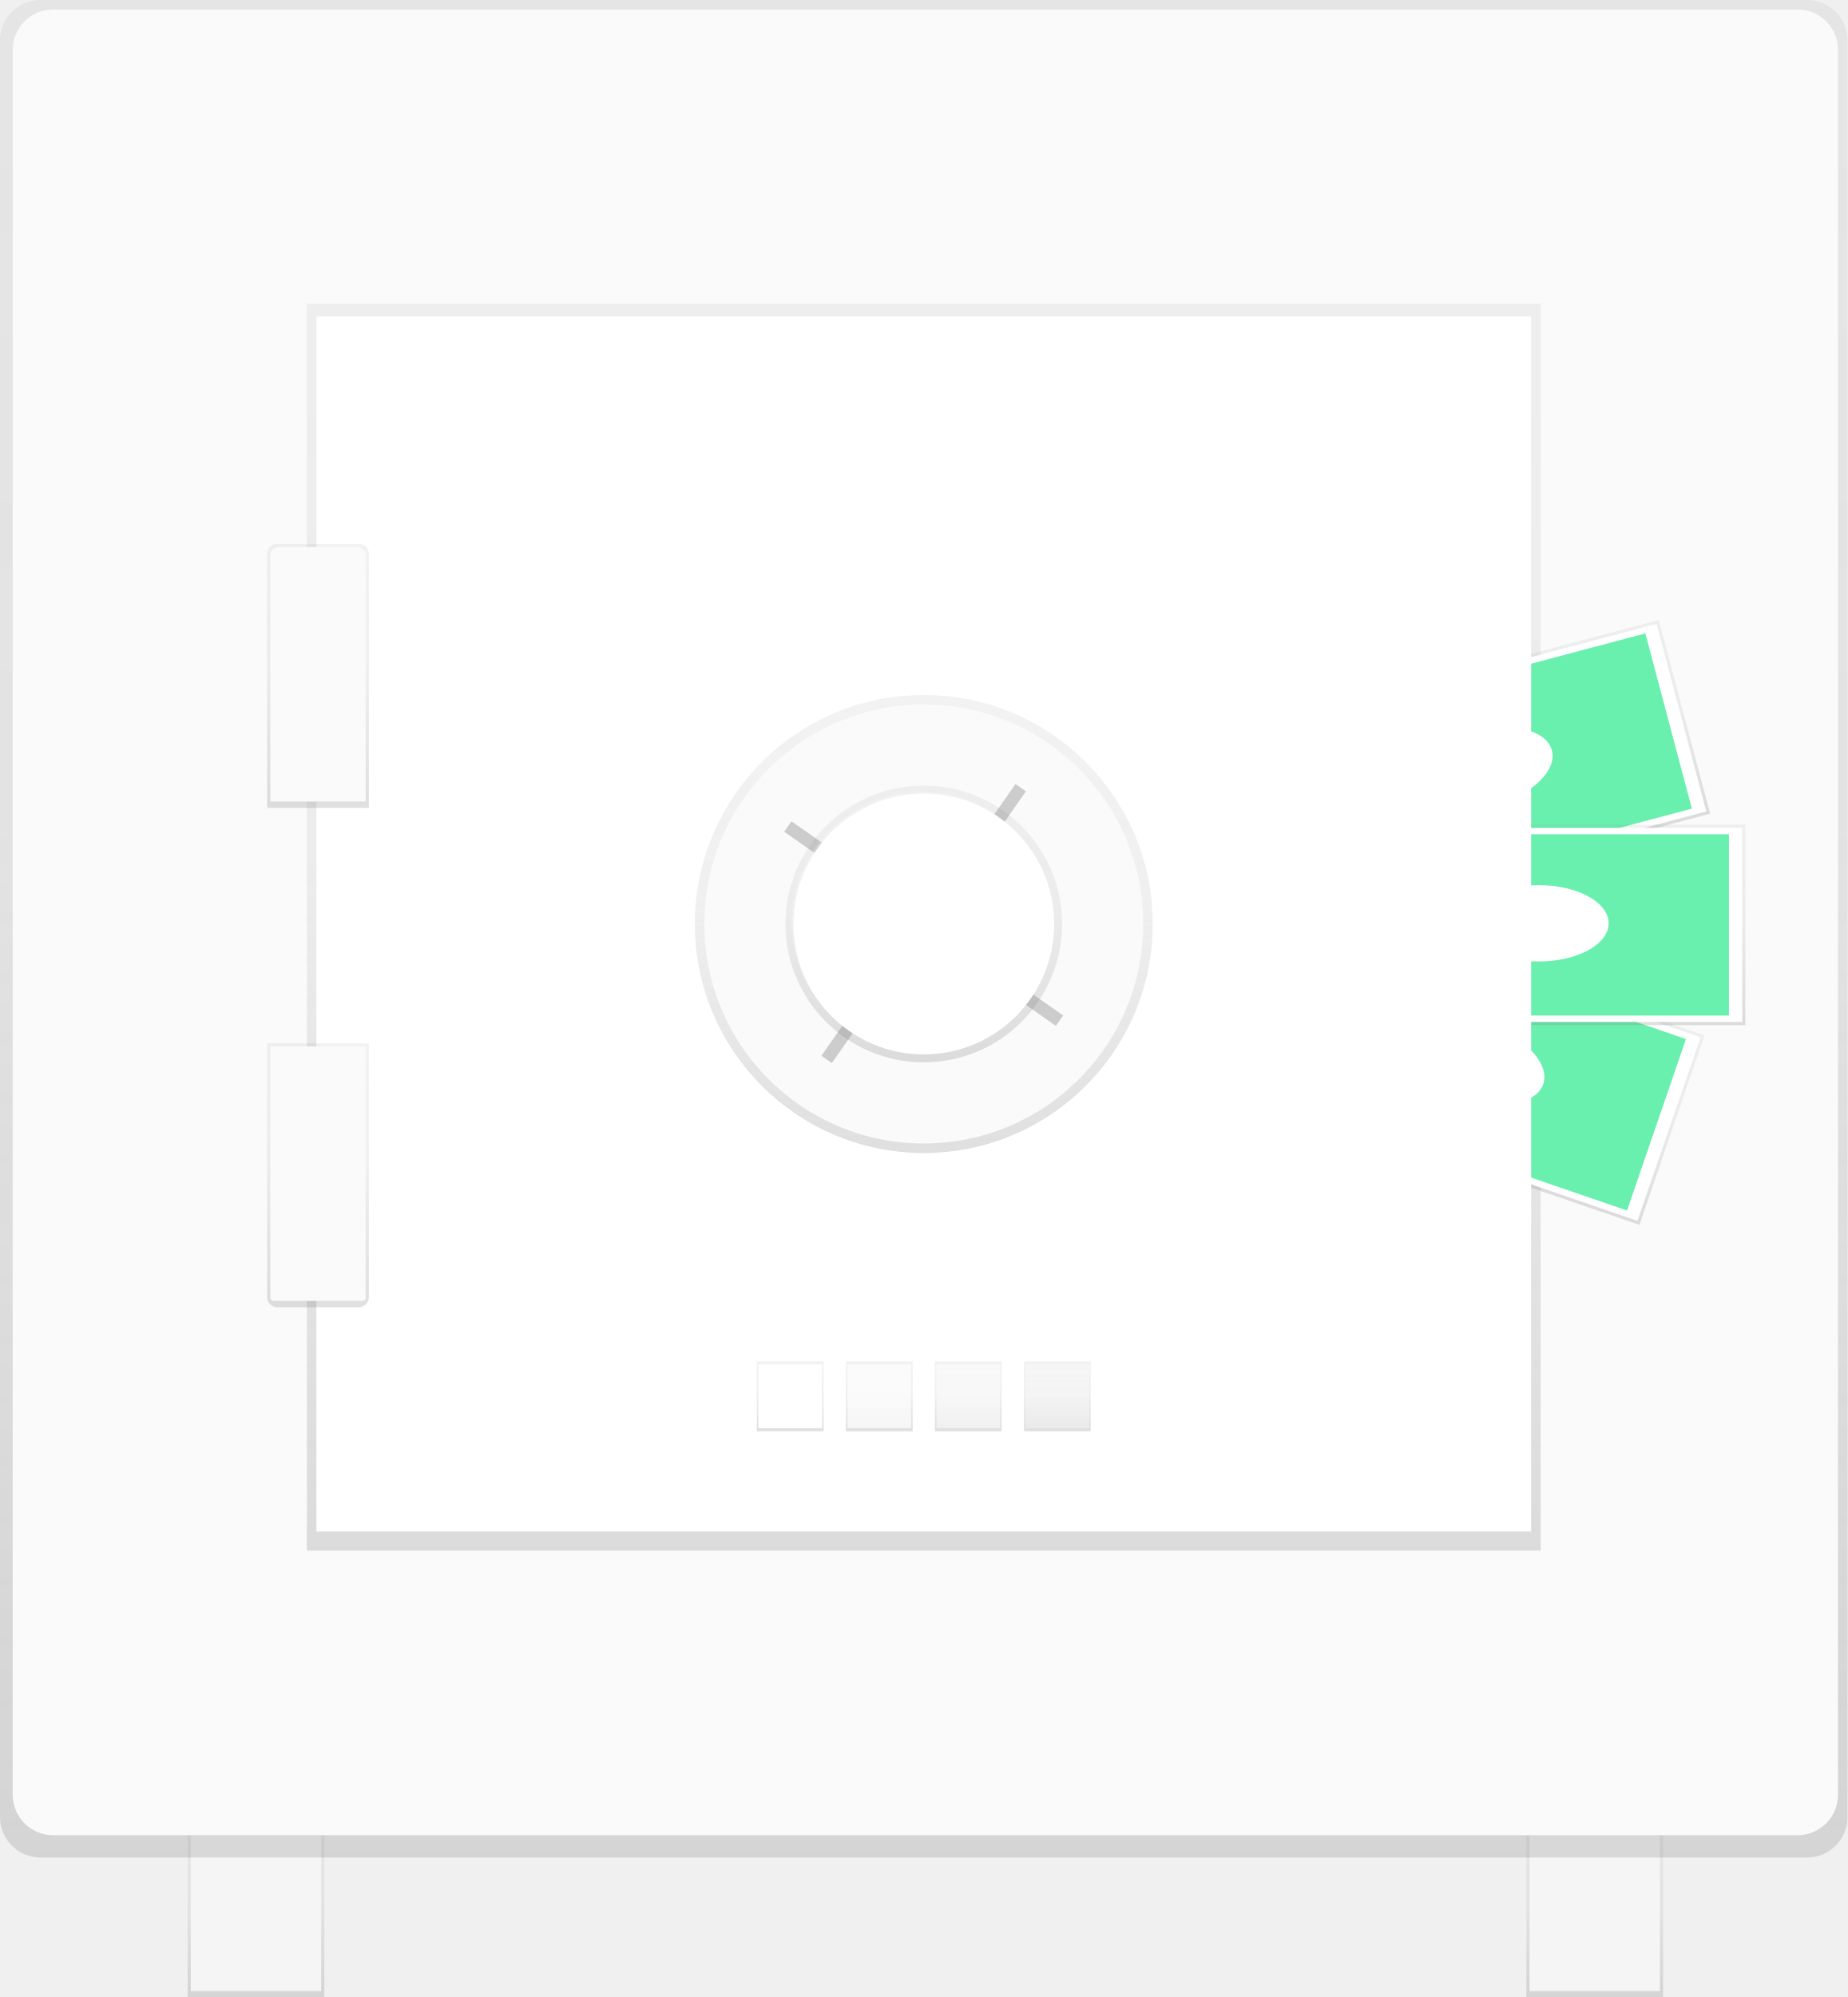
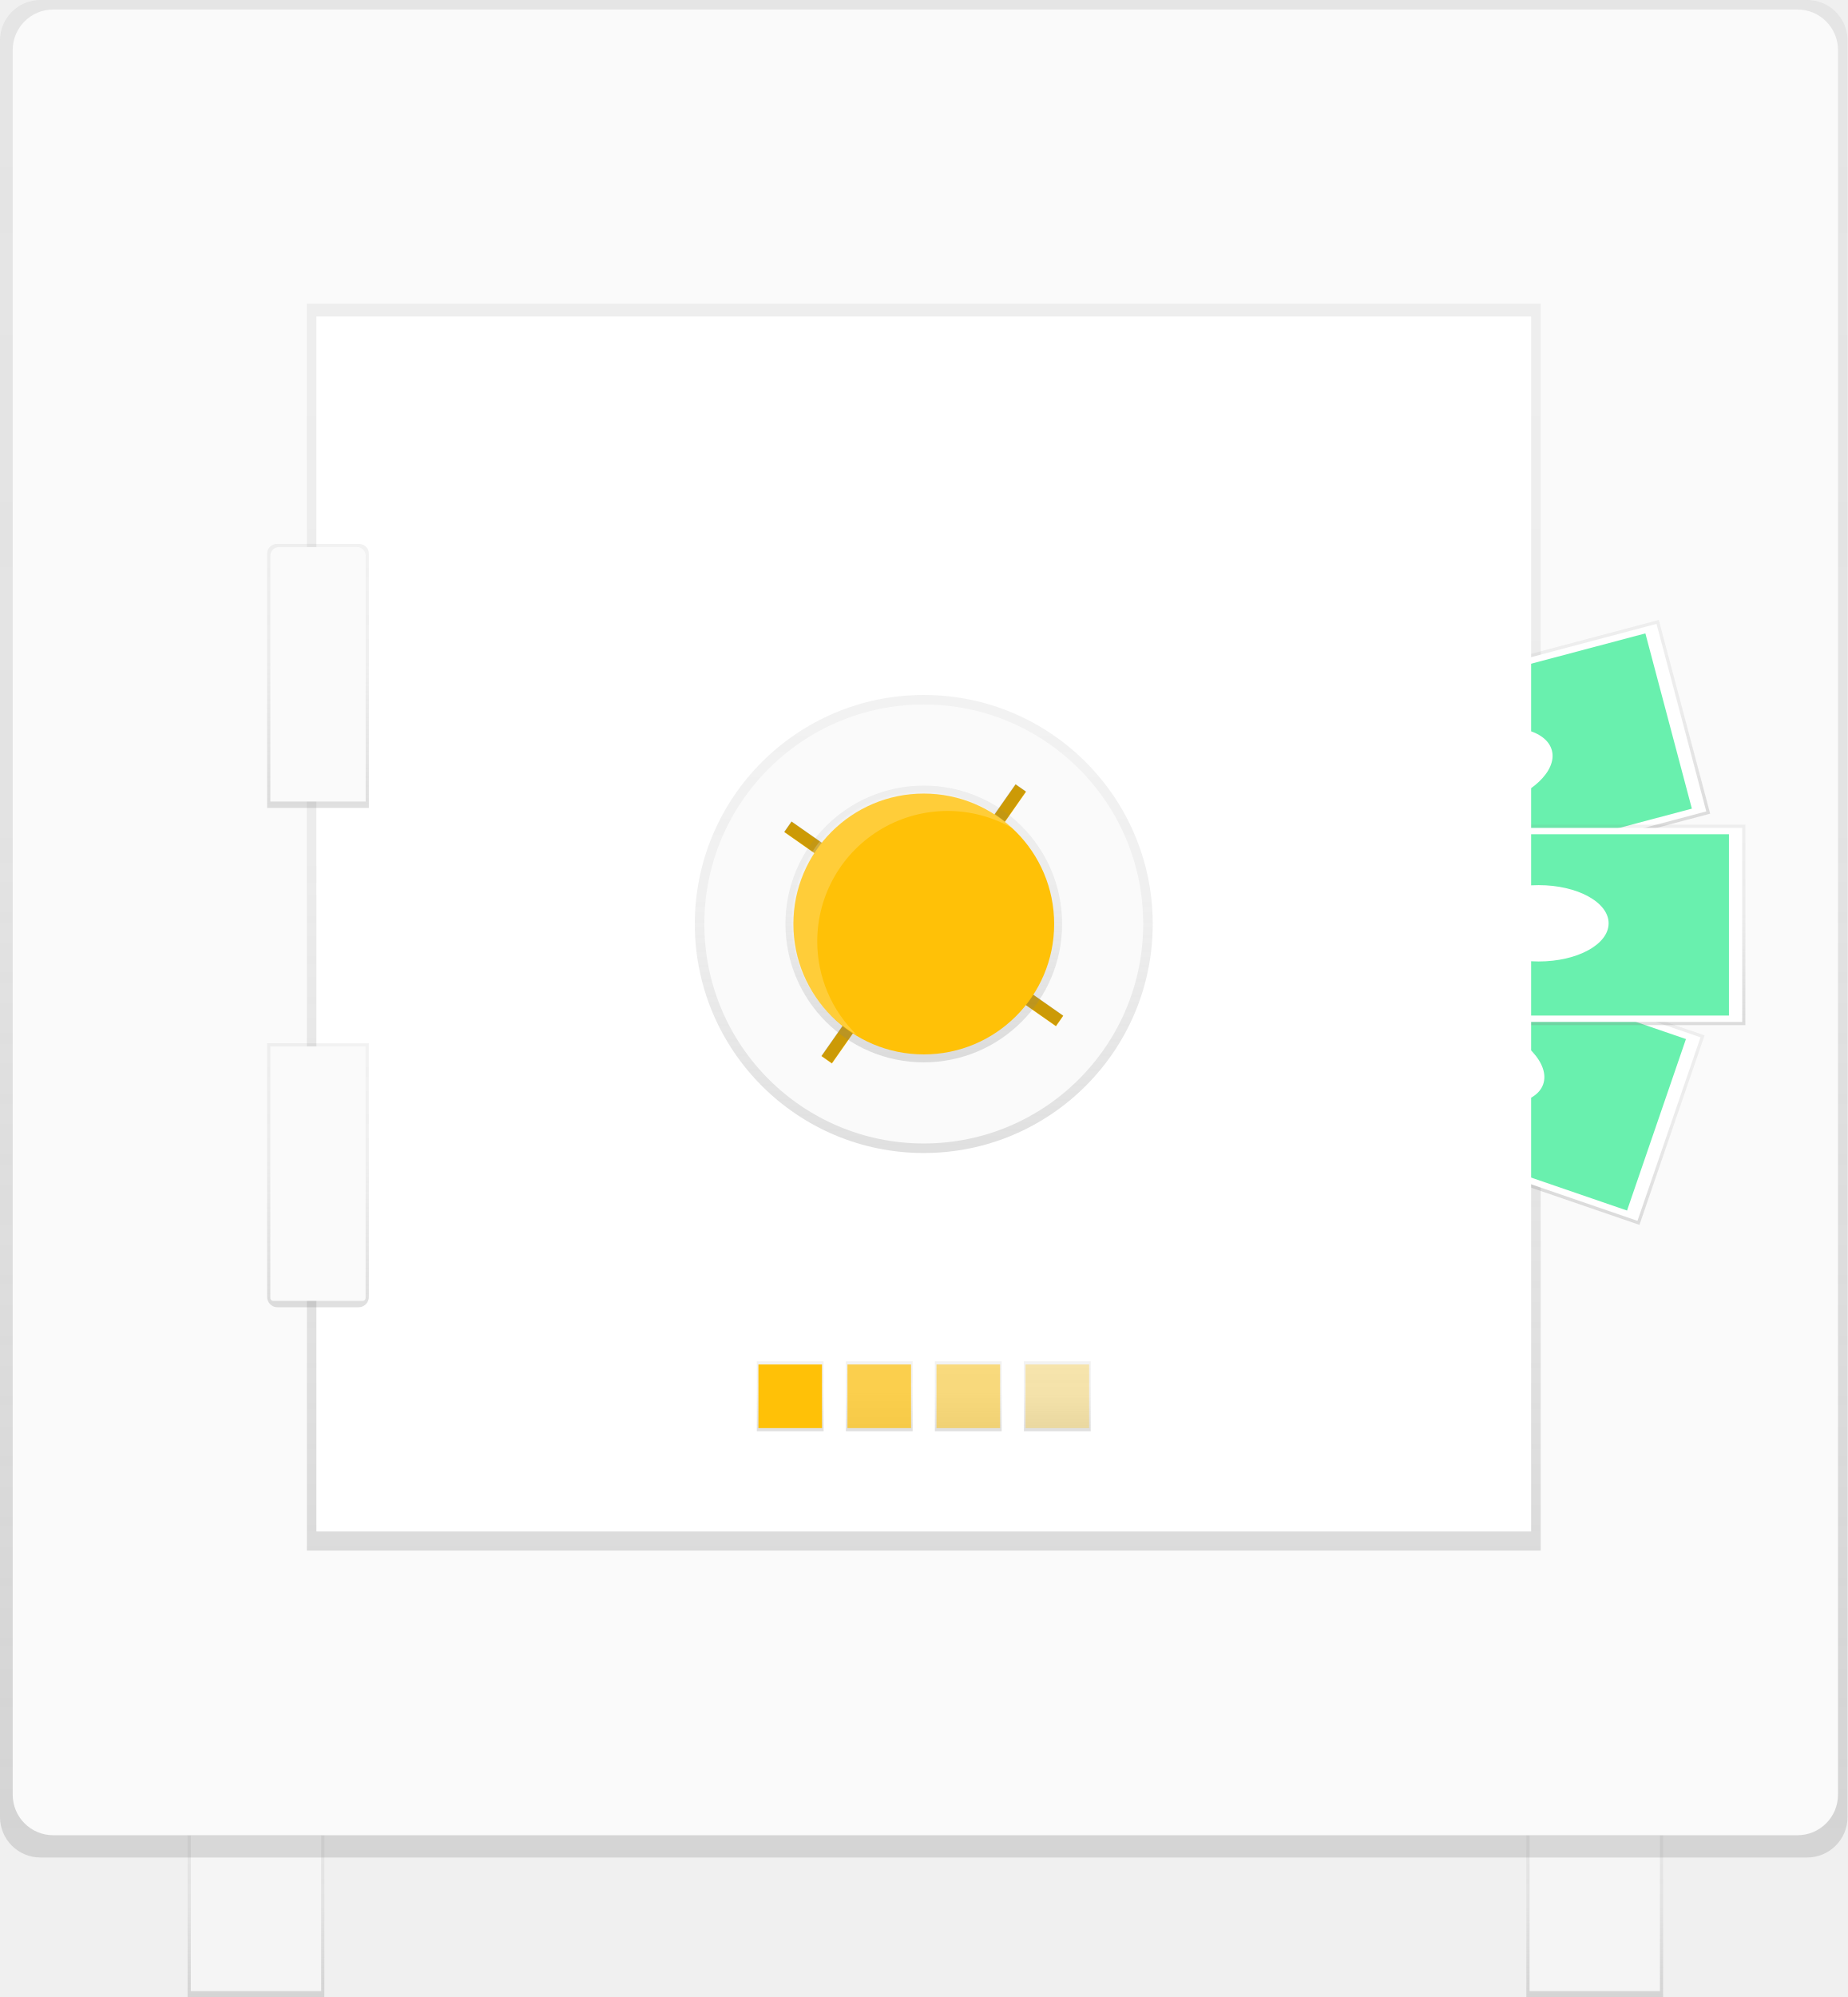
<svg xmlns="http://www.w3.org/2000/svg" xmlns:xlink="http://www.w3.org/1999/xlink" id="7148f5f1-8839-4464-a941-0c8a08d3460a" data-name="Layer 1" width="678.3" height="733" viewBox="0 0 678.3 733">
  <defs>
    <linearGradient id="4ca4b65a-1144-4de1-8925-6a62bc294928" x1="585.48" y1="733" x2="585.48" y2="673.63" gradientUnits="userSpaceOnUse">
      <stop offset="0" stop-color="gray" stop-opacity="0.25" />
      <stop offset="0.54" stop-color="gray" stop-opacity="0.12" />
      <stop offset="1" stop-color="gray" stop-opacity="0.1" />
    </linearGradient>
    <linearGradient id="266d8c0d-4533-41a2-a7bc-3c0f98c2c2fa" x1="93.98" x2="93.98" y2="673.63" xlink:href="#4ca4b65a-1144-4de1-8925-6a62bc294928" />
    <linearGradient id="deb99f58-9fb9-4a93-aaf8-4b4cb68821c1" x1="339.15" y1="681.8" x2="339.15" y2="0" xlink:href="#4ca4b65a-1144-4de1-8925-6a62bc294928" />
    <linearGradient id="c4ad51c6-ffe9-4991-94f6-4a02d4a38b0c" x1="339.15" y1="569.14" x2="339.15" y2="111.49" xlink:href="#4ca4b65a-1144-4de1-8925-6a62bc294928" />
    <linearGradient id="b91b9d0a-3c7c-4b7e-8301-556f9b68b111" x1="806.95" y1="427.79" x2="806.95" y2="354.24" gradientTransform="translate(-0.46 -24.57)" xlink:href="#4ca4b65a-1144-4de1-8925-6a62bc294928" />
    <linearGradient id="8f58feb2-c461-4934-9419-72f8b76f5e61" x1="780.89" y1="503.2" x2="780.89" y2="429.65" gradientTransform="translate(1269.92 -306.54) rotate(90)" xlink:href="#4ca4b65a-1144-4de1-8925-6a62bc294928" />
    <linearGradient id="d83c7eb3-9930-4e8e-abfa-53b87d59f968" x1="565.48" y1="376.26" x2="565.48" y2="302.71" xlink:href="#4ca4b65a-1144-4de1-8925-6a62bc294928" />
    <linearGradient id="3d971d9d-e0fc-4263-8761-c1789934eb12" x1="339.15" y1="423.21" x2="339.15" y2="255.09" xlink:href="#4ca4b65a-1144-4de1-8925-6a62bc294928" />
    <linearGradient id="18a30a45-ec9b-4146-ae9c-2a8eabf3bdf2" x1="290.11" y1="525.36" x2="290.11" y2="499.67" xlink:href="#4ca4b65a-1144-4de1-8925-6a62bc294928" />
    <linearGradient id="98f2a4d5-9270-4ece-b23b-fefaca1fb56f" x1="322.8" y1="525.36" x2="322.8" y2="499.67" xlink:href="#4ca4b65a-1144-4de1-8925-6a62bc294928" />
    <linearGradient id="a36f1bde-d0b8-4d42-abdf-c9e597afa610" x1="355.49" y1="525.36" x2="355.49" y2="499.67" xlink:href="#4ca4b65a-1144-4de1-8925-6a62bc294928" />
    <linearGradient id="a4e6c30c-4fa5-4c93-a462-54244d7638b4" x1="388.18" y1="525.36" x2="388.18" y2="499.67" xlink:href="#4ca4b65a-1144-4de1-8925-6a62bc294928" />
    <linearGradient id="bb8b14ca-ea5c-42e9-a47f-d810d565e441" x1="339.15" y1="389.93" x2="339.15" y2="288.36" xlink:href="#4ca4b65a-1144-4de1-8925-6a62bc294928" />
    <linearGradient id="c7b6fbbe-7ded-4a5e-a460-2ea21f819315" x1="377.6" y1="380.54" x2="377.6" y2="283.64" xlink:href="#4ca4b65a-1144-4de1-8925-6a62bc294928" />
    <linearGradient id="b424414b-c049-456f-9819-be23a4131db6" x1="377.6" y1="563.83" x2="377.6" y2="466.93" xlink:href="#4ca4b65a-1144-4de1-8925-6a62bc294928" />
  </defs>
  <rect x="560.38" y="673.63" width="50.2" height="59.37" fill="url(#4ca4b65a-1144-4de1-8925-6a62bc294928)" />
  <rect x="822.4" y="757.63" width="47.87" height="57.21" transform="translate(1431.82 1488.46) rotate(-180)" fill="#f5f5f5" />
  <rect x="68.88" y="673.63" width="50.2" height="59.37" fill="url(#266d8c0d-4533-41a2-a7bc-3c0f98c2c2fa)" />
  <rect x="70.05" y="673.63" width="47.87" height="57.21" fill="#f5f5f5" />
  <rect width="678.3" height="681.8" rx="14.86" ry="14.86" fill="url(#deb99f58-9fb9-4a93-aaf8-4b4cb68821c1)" />
  <rect x="4.67" y="3.5" width="670.12" height="670.12" rx="14.86" ry="14.86" fill="#fafafa" />
  <rect x="112.66" y="111.49" width="452.98" height="457.65" fill="url(#c4ad51c6-ffe9-4991-94f6-4a02d4a38b0c)" />
  <rect x="731.19" y="329.67" width="150.6" height="73.55" transform="translate(-327.85 135.06) rotate(-14.86)" fill="url(#b91b9d0a-3c7c-4b7e-8301-556f9b68b111)" />
  <rect x="732.35" y="330.84" width="148.27" height="71.22" transform="translate(-327.85 135.06) rotate(-14.86)" fill="#fff" />
  <rect x="737.22" y="333.17" width="138.55" height="66.55" transform="translate(-327.85 135.06) rotate(-14.86)" fill="#69f0ae" />
  <ellipse cx="805.77" cy="366.03" rx="25.68" ry="14.01" transform="translate(-327.77 134.87) rotate(-14.86)" fill="#fff" />
  <rect x="766.71" y="399.05" width="73.55" height="150.6" transform="translate(-167.04 996.12) rotate(-71.04)" fill="url(#8f58feb2-c461-4934-9419-72f8b76f5e61)" />
  <rect x="729.35" y="438.74" width="148.27" height="71.22" transform="translate(-63.14 -319.33) rotate(18.96)" fill="#fff" />
  <rect x="734.22" y="441.08" width="138.55" height="66.55" transform="translate(-63.14 -319.33) rotate(18.96)" fill="#69f0ae" />
  <ellipse cx="803.13" cy="473.61" rx="14.01" ry="25.68" transform="translate(-166.58 995.28) rotate(-71.04)" fill="#fff" />
  <rect x="490.18" y="302.71" width="150.6" height="73.55" fill="url(#d83c7eb3-9930-4e8e-abfa-53b87d59f968)" />
  <rect x="491.35" y="303.88" width="148.27" height="71.22" fill="#fff" />
  <rect x="496.21" y="306.21" width="138.55" height="66.55" fill="#69f0ae" />
  <ellipse cx="564.9" cy="338.9" rx="25.68" ry="14.01" fill="#fff" />
  <rect x="116.16" y="116.16" width="445.97" height="445.97" fill="#fff" />
  <circle cx="339.15" cy="339.15" r="84.06" fill="url(#3d971d9d-e0fc-4263-8761-c1789934eb12)" />
  <circle cx="339.15" cy="339.15" r="80.56" fill="#fafafa" />
  <rect x="277.86" y="499.67" width="24.52" height="25.68" fill="url(#18a30a45-ec9b-4146-ae9c-2a8eabf3bdf2)" />
  <rect x="310.55" y="499.67" width="24.52" height="25.68" fill="url(#98f2a4d5-9270-4ece-b23b-fefaca1fb56f)" />
  <rect x="343.23" y="499.67" width="24.52" height="25.68" fill="url(#a36f1bde-d0b8-4d42-abdf-c9e597afa610)" />
  <rect x="375.92" y="499.67" width="24.52" height="25.68" fill="url(#a4e6c30c-4fa5-4c93-a462-54244d7638b4)" />
-   <rect x="278.44" y="500.84" width="23.35" height="23.35" fill="#ffffff" />
-   <rect x="311.13" y="500.84" width="23.35" height="23.35" fill="#ffffff" opacity="0.7" />
-   <rect x="343.82" y="500.84" width="23.35" height="23.35" fill="#ffffff" opacity="0.5" />
-   <rect x="376.51" y="500.84" width="23.35" height="23.35" fill="#ffffff" opacity="0.3" />
-   <rect x="628.61" y="371.8" width="4.67" height="16.34" transform="translate(71.2 -377.18) rotate(35)" fill="#ffffff" />
-   <rect x="640.84" y="445.92" width="4.67" height="16.34" transform="translate(1123.21 103.69) rotate(125)" fill="#ffffff" />
-   <rect x="566.72" y="458.15" width="4.67" height="16.34" transform="translate(506.87 1090.71) rotate(-145)" fill="#ffffff" />
-   <rect x="554.49" y="384.03" width="4.67" height="16.34" transform="translate(-344.68 539.37) rotate(-55)" fill="#ffffff" />
+   <rect x="278.44" y="500.84" width="23.35" height="23.35" fill="#ffc107" />
+   <rect x="311.13" y="500.84" width="23.35" height="23.35" fill="#ffc107" opacity="0.7" />
+   <rect x="343.82" y="500.84" width="23.35" height="23.35" fill="#ffc107" opacity="0.5" />
+   <rect x="376.51" y="500.84" width="23.35" height="23.35" fill="#ffc107" opacity="0.3" />
+   <rect x="628.61" y="371.8" width="4.67" height="16.34" transform="translate(71.2 -377.18) rotate(35)" fill="#ffc107" />
+   <rect x="640.84" y="445.92" width="4.67" height="16.34" transform="translate(1123.21 103.69) rotate(125)" fill="#ffc107" />
+   <rect x="566.72" y="458.15" width="4.67" height="16.34" transform="translate(506.87 1090.71) rotate(-145)" fill="#ffc107" />
+   <rect x="554.49" y="384.03" width="4.67" height="16.34" transform="translate(-344.68 539.37) rotate(-55)" fill="#ffc107" />
  <rect x="628.57" y="371.66" width="4.67" height="16.34" transform="translate(71.11 -377.18) rotate(35)" opacity="0.2" />
  <rect x="640.81" y="445.78" width="4.67" height="16.34" transform="translate(1123.04 103.5) rotate(125)" opacity="0.2" />
  <rect x="566.68" y="458.02" width="4.67" height="16.34" transform="translate(506.88 1090.44) rotate(-145)" opacity="0.2" />
  <rect x="554.45" y="383.89" width="4.67" height="16.34" transform="translate(-344.58 539.28) rotate(-55)" opacity="0.2" />
  <circle cx="339.15" cy="339.15" r="50.78" fill="url(#bb8b14ca-ea5c-42e9-a47f-d810d565e441)" />
-   <circle cx="339.15" cy="339.15" r="47.87" fill="#ffffff" />
+   <circle cx="339.15" cy="339.15" r="47.87" fill="#ffc107" />
  <path d="M560.89,429.57A47.86,47.86,0,0,1,632.56,388a47.86,47.86,0,1,0-57,76A47.71,47.71,0,0,1,560.89,429.57Z" transform="translate(-260.85 -84)" fill="#fff" opacity="0.2" />
  <path d="M396.28,380.54H358.92V287.26a3.63,3.63,0,0,1,3.63-3.62h30.11a3.63,3.63,0,0,1,3.63,3.63Z" transform="translate(-260.85 -84)" fill="url(#c7b6fbbe-7ded-4a5e-a460-2ea21f819315)" />
  <path d="M392.47,563.83H362.73a3.81,3.81,0,0,1-3.81-3.81V466.93h37.36V560A3.81,3.81,0,0,1,392.47,563.83Z" transform="translate(-260.85 -84)" fill="url(#b424414b-c049-456f-9819-be23a4131db6)" />
  <path d="M102.4,200.8h28.69a3.17,3.17,0,0,1,3.17,3.17V294.2a0,0,0,0,1,0,0h-35a0,0,0,0,1,0,0V204A3.17,3.17,0,0,1,102.4,200.8Z" fill="#fafafa" />
  <path d="M99.23,384.1h35a0,0,0,0,1,0,0v92.33a1.06,1.06,0,0,1-1.06,1.06H100.3a1.06,1.06,0,0,1-1.06-1.06V384.1A0,0,0,0,1,99.23,384.1Z" fill="#fafafa" />
</svg>
